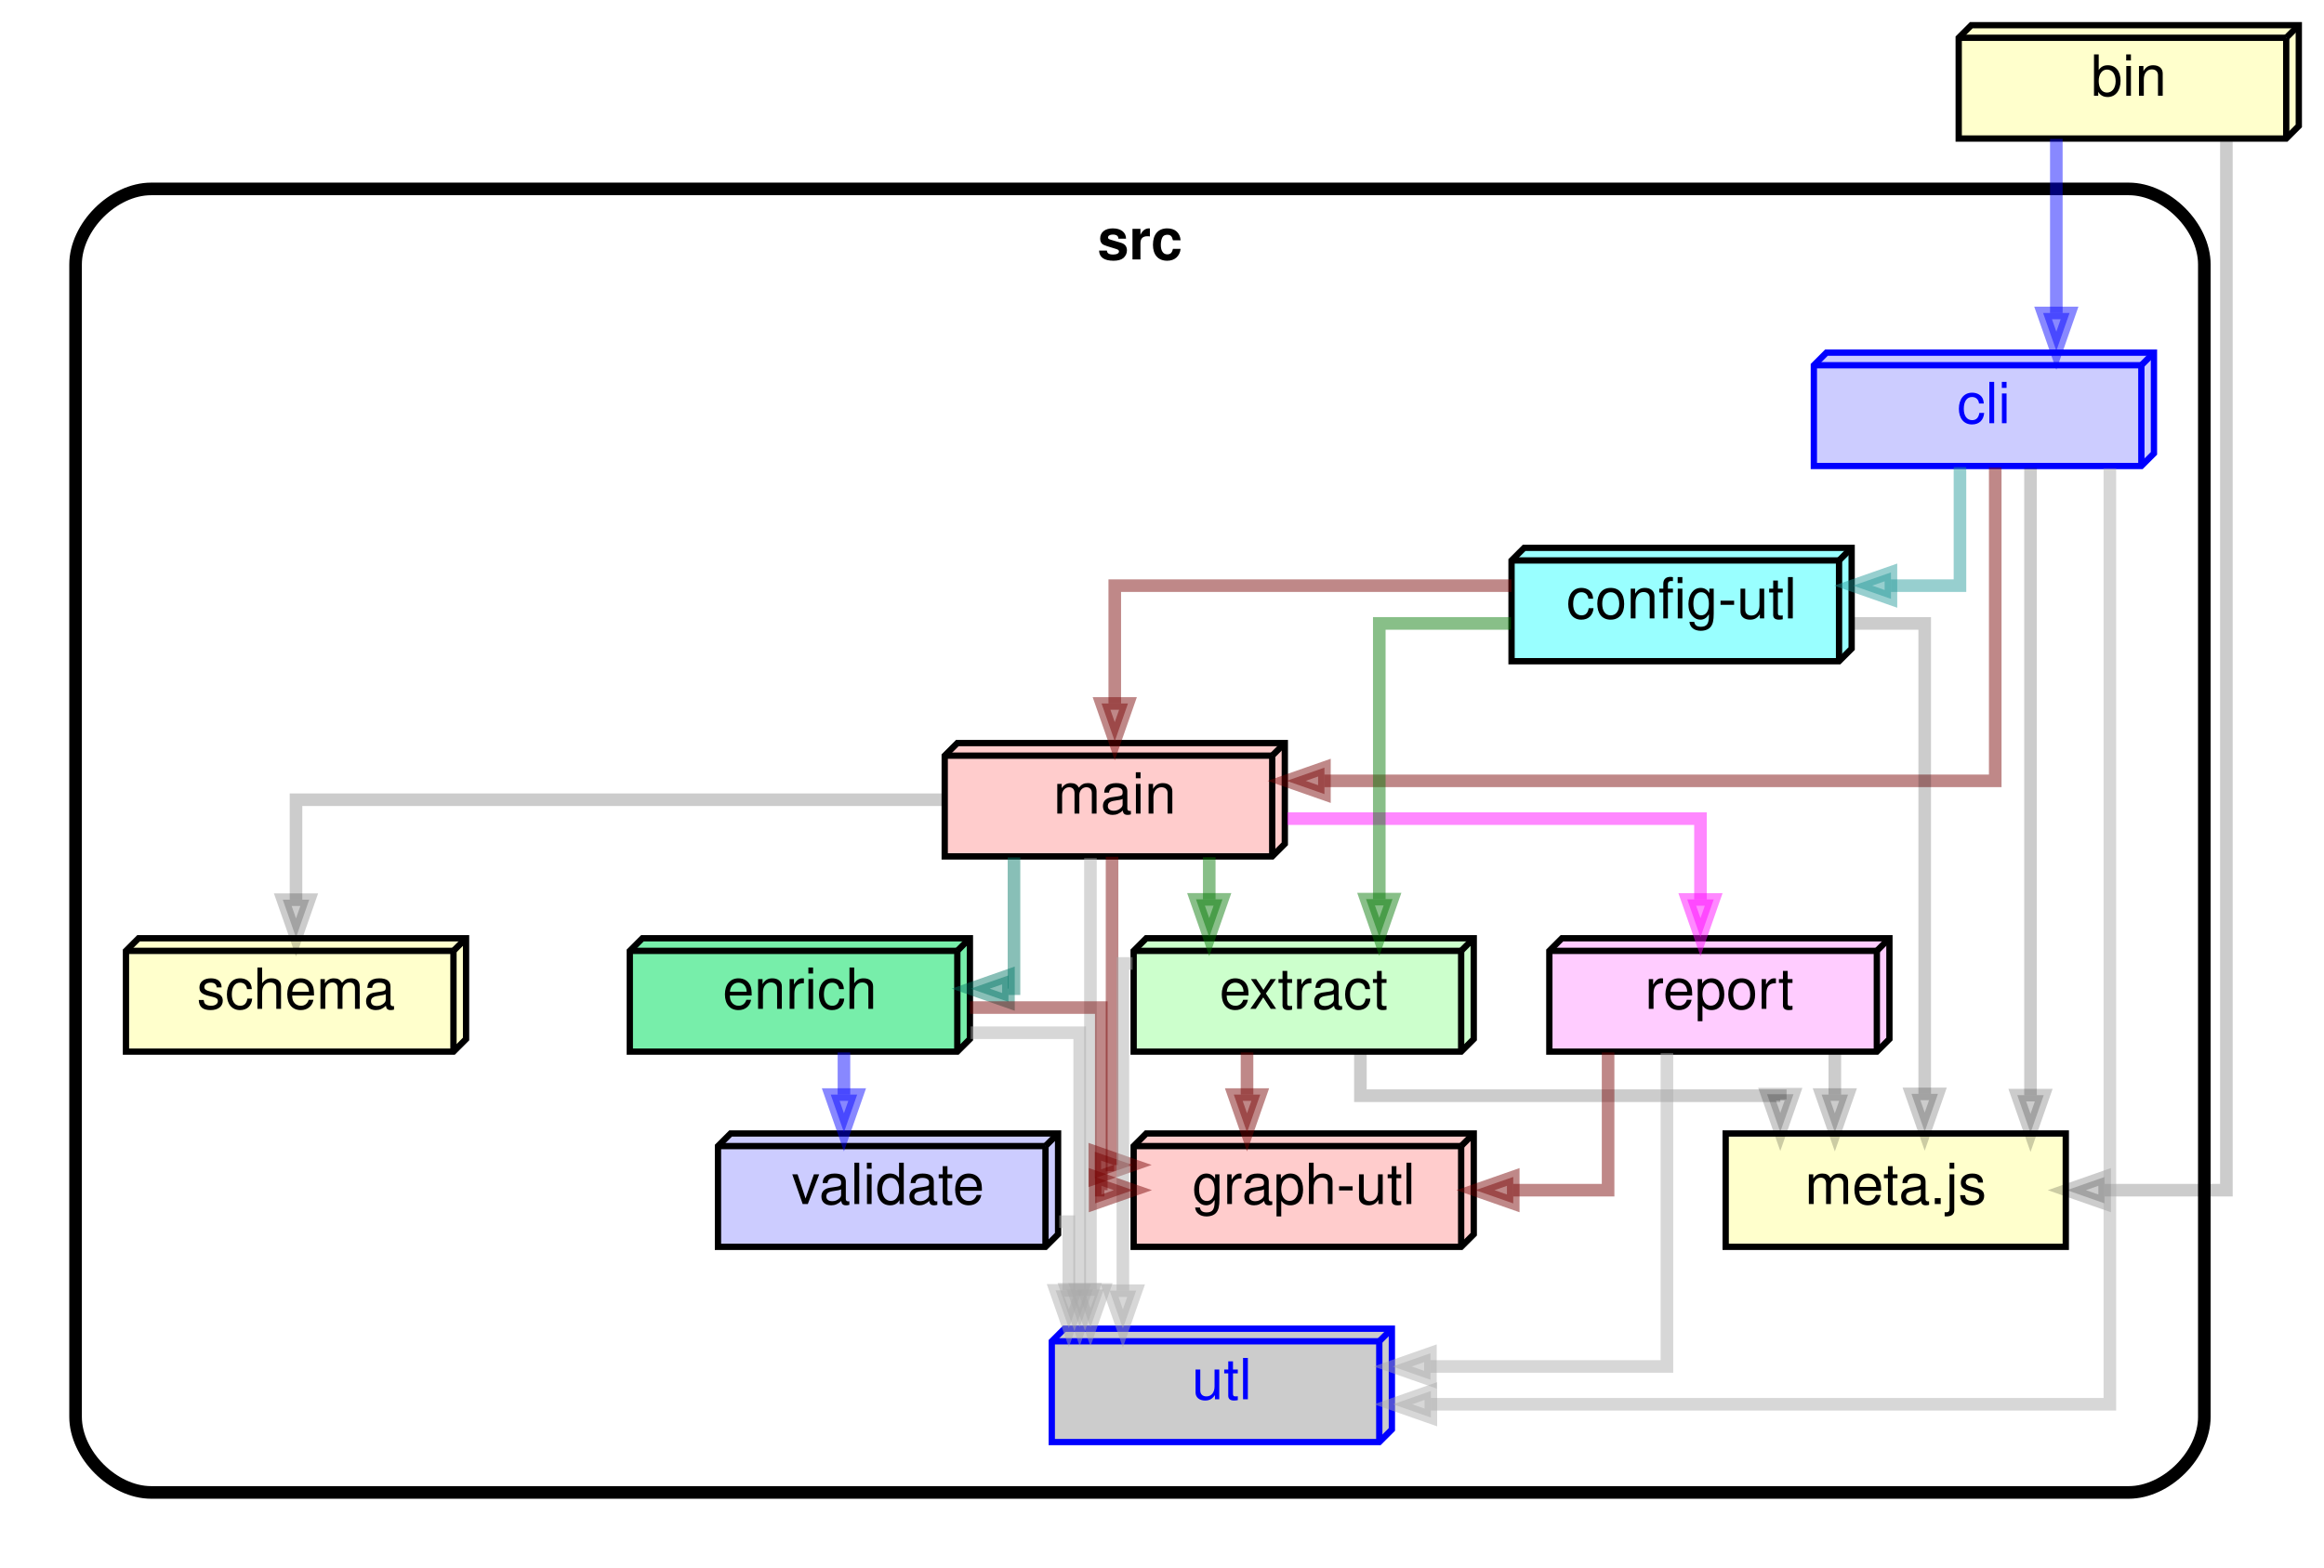
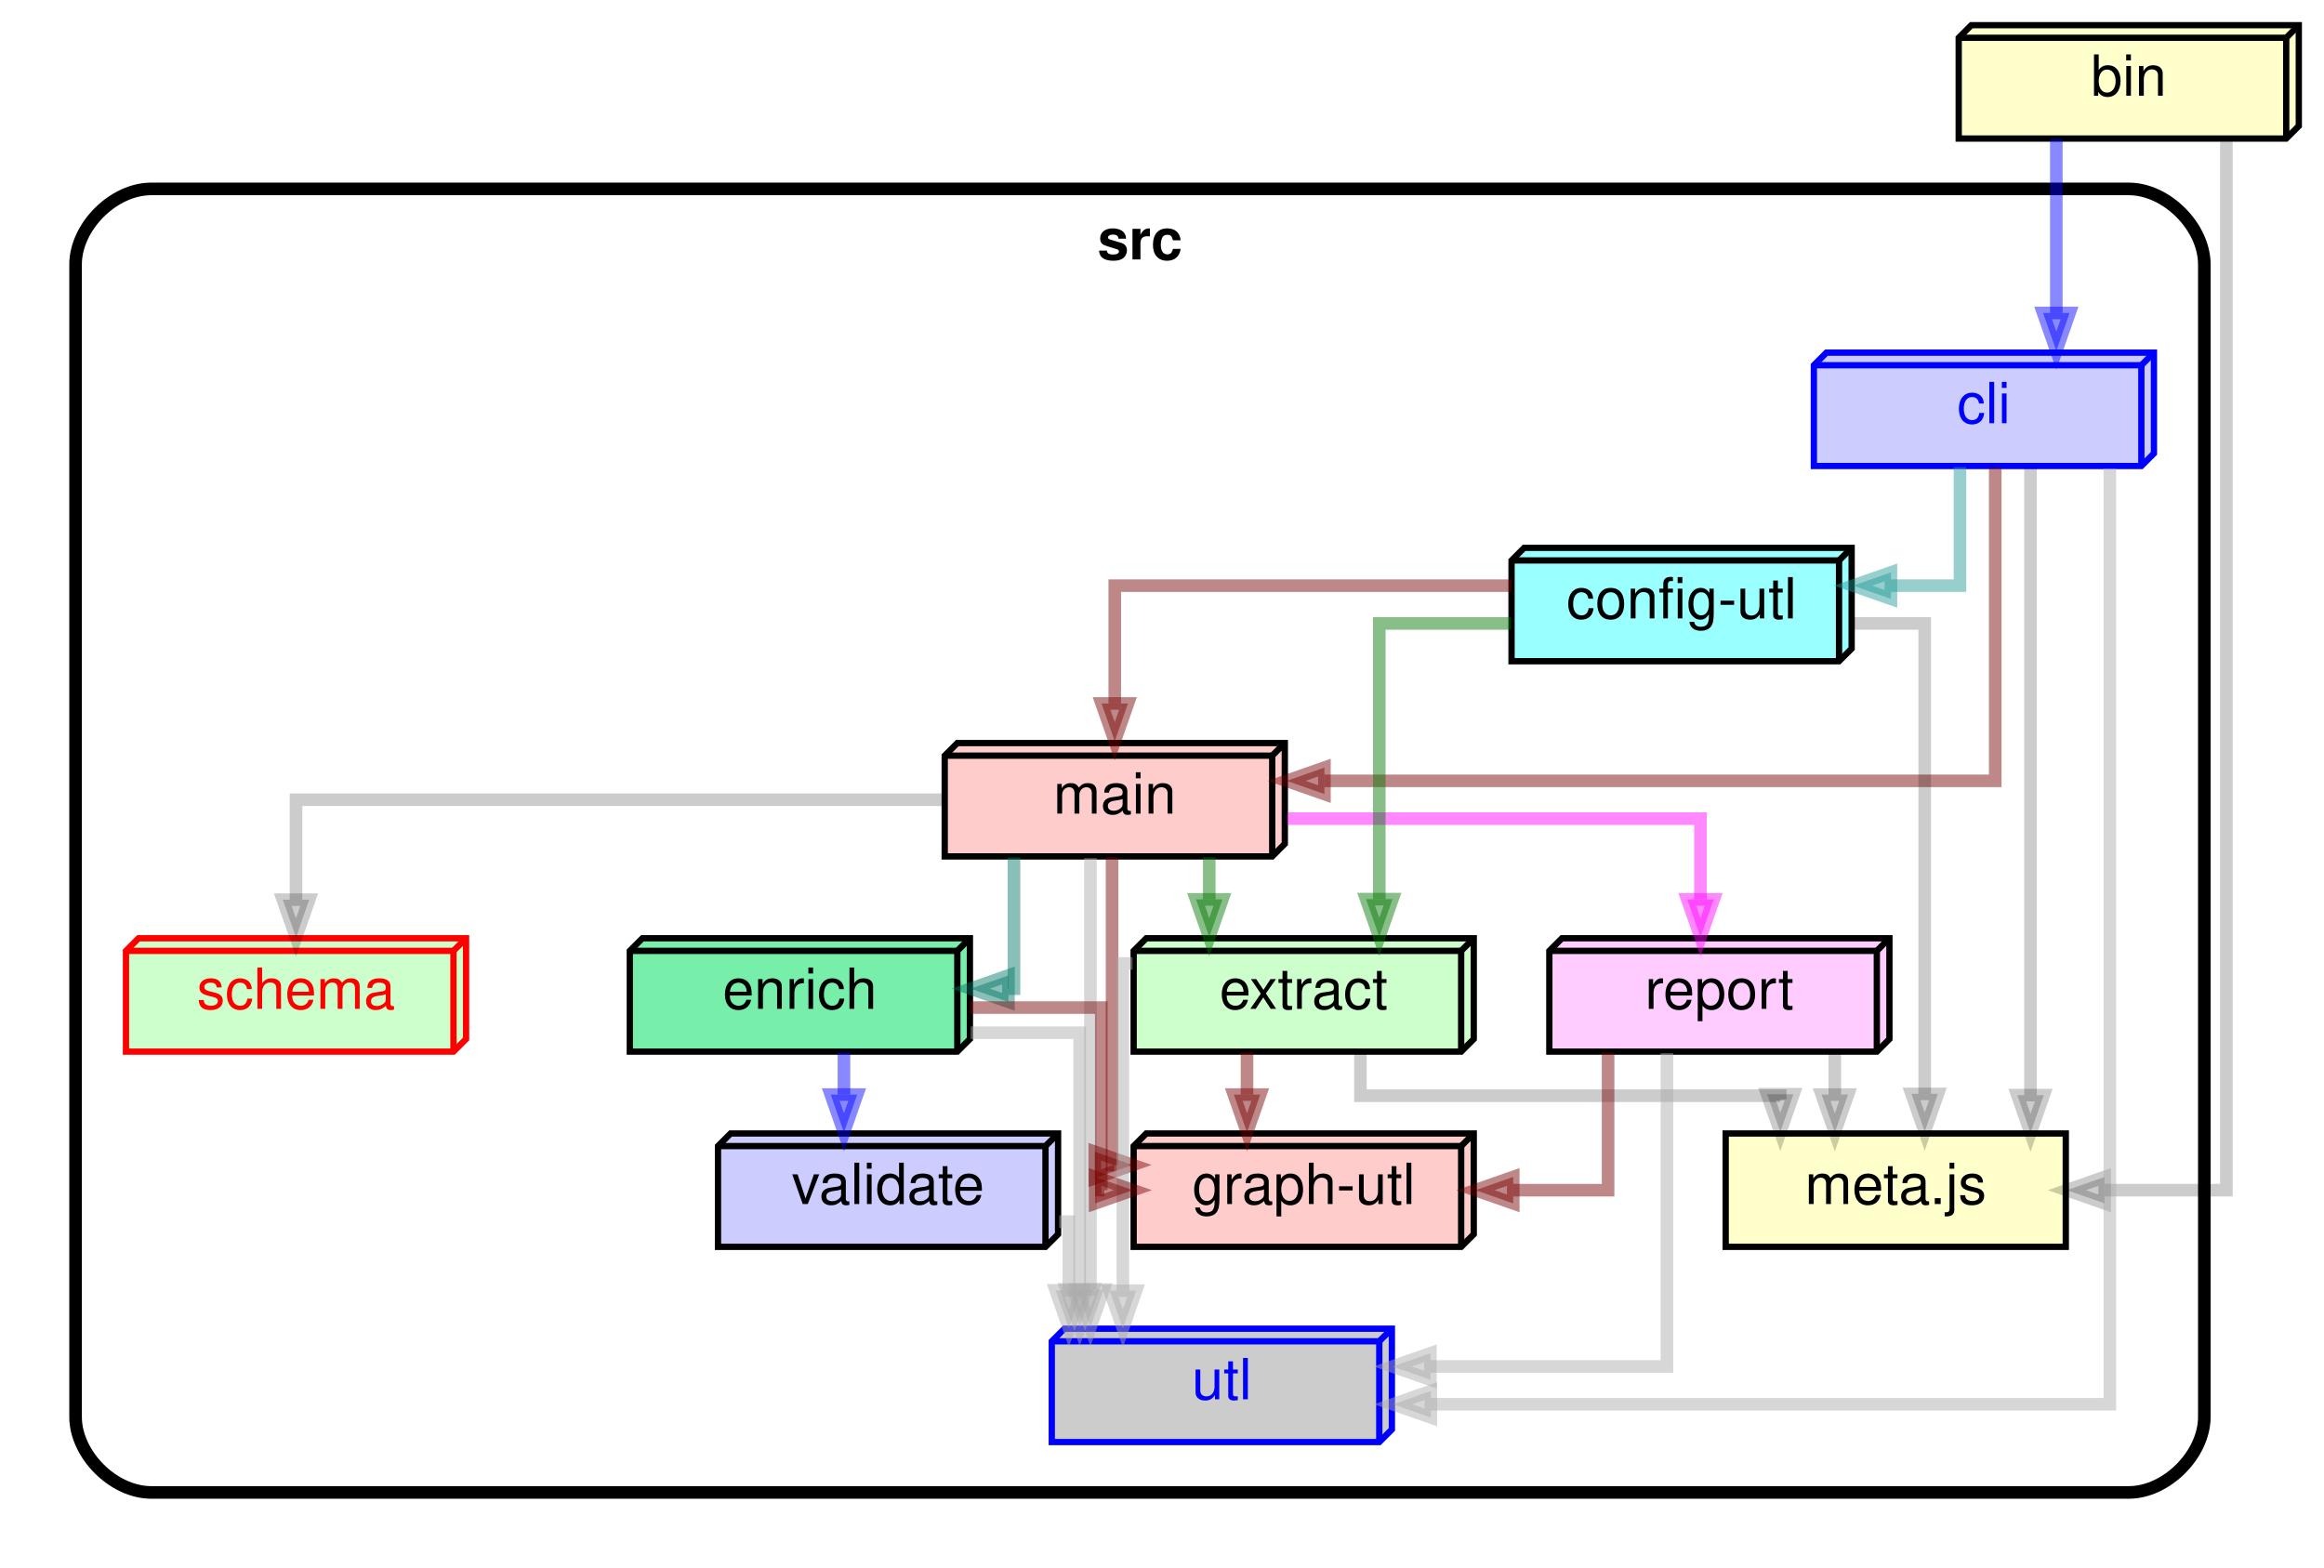
<svg xmlns="http://www.w3.org/2000/svg" xmlns:xlink="http://www.w3.org/1999/xlink" width="369pt" height="249pt" viewBox="0.00 0.00 369.00 249.00">
  <g id="graph0" class="graph" transform="scale(1 1) rotate(0) translate(4 245)">
    <polygon fill="white" stroke="transparent" points="-4,4 -4,-245 365,-245 365,4 -4,4" />
    <g id="clust1" class="cluster">
      <path fill="#ffffff" stroke="black" stroke-width="2" d="M20,-8C20,-8 334,-8 334,-8 340,-8 346,-14 346,-20 346,-20 346,-203 346,-203 346,-209 340,-215 334,-215 334,-215 20,-215 20,-215 14,-215 8,-209 8,-203 8,-203 8,-20 8,-20 8,-14 14,-8 20,-8" />
      <text text-anchor="middle" x="177" y="-203.8" font-family="Helvetica,sans-Serif" font-weight="bold" font-size="9.00">src</text>
    </g>
    <g id="node1" class="node">
      <g id="a_node1">
        <a xlink:href="https://github.com/sverweij/dependency-cruiser/blob/develop/bin/" xlink:title="bin">
          <polygon fill="#ffffcc" stroke="black" points="361,-241 309,-241 307,-239 307,-223 359,-223 361,-225 361,-241" />
          <polyline fill="none" stroke="black" points="359,-239 307,-239 " />
          <polyline fill="none" stroke="black" points="359,-239 359,-223 " />
          <polyline fill="none" stroke="black" points="359,-239 361,-241 " />
          <text text-anchor="middle" x="334" y="-229.8" font-family="Helvetica,sans-Serif" font-size="9.00">bin</text>
        </a>
      </g>
    </g>
    <g id="node2" class="node">
      <g id="a_node2">
        <a xlink:href="https://github.com/sverweij/dependency-cruiser/blob/develop/src/cli" xlink:title="not-reachable-from-folder-index">
          <polygon fill="#ccccff" stroke="blue" points="338,-189 286,-189 284,-187 284,-171 336,-171 338,-173 338,-189" />
          <polyline fill="none" stroke="blue" points="336,-187 284,-187 " />
          <polyline fill="none" stroke="blue" points="336,-187 336,-171 " />
          <polyline fill="none" stroke="blue" points="336,-187 338,-189 " />
          <text text-anchor="middle" x="311" y="-177.8" font-family="Helvetica,sans-Serif" font-size="9.00" fill="blue">cli</text>
        </a>
      </g>
    </g>
    <g id="edge1" class="edge">
      <path fill="none" stroke="#0000ff" stroke-width="2" stroke-opacity="0.467" d="M322.5,-222.94C322.5,-222.94 322.5,-195.3 322.5,-195.3" />
      <polygon fill="#0000ff" fill-opacity="0.467" stroke="#0000ff" stroke-width="2" stroke-opacity="0.467" points="324.6,-195.3 322.5,-189.3 320.4,-195.3 324.6,-195.3" />
    </g>
    <g id="node3" class="node">
      <g id="a_node3">
        <a xlink:href="https://github.com/sverweij/dependency-cruiser/blob/develop/src/meta.js" xlink:title="meta.js">
          <polygon fill="#ffffcc" stroke="black" points="324,-65 270,-65 270,-47 324,-47 324,-65" />
          <text text-anchor="middle" x="297" y="-53.8" font-family="Helvetica,sans-Serif" font-size="9.00">meta.js</text>
        </a>
      </g>
    </g>
    <g id="edge2" class="edge">
      <path fill="none" stroke="#000000" stroke-width="2" stroke-opacity="0.2" d="M349.5,-222.54C349.5,-185.98 349.5,-56 349.5,-56 349.5,-56 330.17,-56 330.17,-56" />
      <polygon fill="#000000" fill-opacity="0.2" stroke="#000000" stroke-width="2" stroke-opacity="0.2" points="330.17,-53.9 324.17,-56 330.17,-58.1 330.17,-53.9" />
    </g>
    <g id="edge5" class="edge">
      <path fill="none" stroke="#000000" stroke-width="2" stroke-opacity="0.2" d="M318.4,-170.68C318.4,-170.68 318.4,-71.09 318.4,-71.09" />
      <polygon fill="#000000" fill-opacity="0.2" stroke="#000000" stroke-width="2" stroke-opacity="0.2" points="320.5,-71.09 318.4,-65.09 316.3,-71.09 320.5,-71.09" />
    </g>
    <g id="node4" class="node">
      <g id="a_node4">
        <a xlink:href="https://github.com/sverweij/dependency-cruiser/blob/develop/src/main" xlink:title="main">
          <polygon fill="#ffcccc" stroke="black" points="200,-127 148,-127 146,-125 146,-109 198,-109 200,-111 200,-127" />
          <polyline fill="none" stroke="black" points="198,-125 146,-125 " />
          <polyline fill="none" stroke="black" points="198,-125 198,-109 " />
          <polyline fill="none" stroke="black" points="198,-125 200,-127 " />
          <text text-anchor="middle" x="173" y="-115.8" font-family="Helvetica,sans-Serif" font-size="9.00">main</text>
        </a>
      </g>
    </g>
    <g id="edge3" class="edge">
      <path fill="none" stroke="#770000" stroke-width="2" stroke-opacity="0.467" d="M312.8,-170.78C312.8,-154.19 312.8,-121 312.8,-121 312.8,-121 206.29,-121 206.29,-121" />
      <polygon fill="#770000" fill-opacity="0.467" stroke="#770000" stroke-width="2" stroke-opacity="0.467" points="206.29,-118.9 200.29,-121 206.29,-123.1 206.29,-118.9" />
    </g>
    <g id="node5" class="node">
      <g id="a_node5">
        <a xlink:href="https://github.com/sverweij/dependency-cruiser/blob/develop/src/config-utl" xlink:title="config-utl">
          <polygon fill="#99ffff" stroke="black" points="290,-158 238,-158 236,-156 236,-140 288,-140 290,-142 290,-158" />
          <polyline fill="none" stroke="black" points="288,-156 236,-156 " />
          <polyline fill="none" stroke="black" points="288,-156 288,-140 " />
          <polyline fill="none" stroke="black" points="288,-156 290,-158 " />
          <text text-anchor="middle" x="263" y="-146.8" font-family="Helvetica,sans-Serif" font-size="9.00">config-utl</text>
        </a>
      </g>
    </g>
    <g id="edge4" class="edge">
      <path fill="none" stroke="#229999" stroke-width="2" stroke-opacity="0.467" d="M307.2,-170.83C307.2,-162.67 307.2,-152 307.2,-152 307.2,-152 296.24,-152 296.24,-152" />
      <polygon fill="#229999" fill-opacity="0.467" stroke="#229999" stroke-width="2" stroke-opacity="0.467" points="296.24,-149.9 290.24,-152 296.24,-154.1 296.24,-149.9" />
    </g>
    <g id="node6" class="node">
      <g id="a_node6">
        <a xlink:href="https://github.com/sverweij/dependency-cruiser/blob/develop/src/utl" xlink:title="utl-module-not-shared-enough">
          <polygon fill="#cccccc" stroke="blue" points="217,-34 165,-34 163,-32 163,-16 215,-16 217,-18 217,-34" />
          <polyline fill="none" stroke="blue" points="215,-32 163,-32 " />
          <polyline fill="none" stroke="blue" points="215,-32 215,-16 " />
          <polyline fill="none" stroke="blue" points="215,-32 217,-34 " />
          <text text-anchor="middle" x="190" y="-22.8" font-family="Helvetica,sans-Serif" font-size="9.00" fill="blue">utl</text>
        </a>
      </g>
    </g>
    <g id="edge6" class="edge">
      <path fill="none" stroke="#aaaaaa" stroke-width="2" stroke-opacity="0.467" d="M331,-170.59C331,-136.58 331,-22 331,-22 331,-22 223.19,-22 223.19,-22" />
      <polygon fill="#aaaaaa" fill-opacity="0.467" stroke="#aaaaaa" stroke-width="2" stroke-opacity="0.467" points="223.19,-19.9 217.19,-22 223.19,-24.1 223.19,-19.9" />
    </g>
    <g id="edge19" class="edge">
      <path fill="none" stroke="#aaaaaa" stroke-width="2" stroke-opacity="0.467" d="M169.14,-108.74C169.14,-108.74 169.14,-40.22 169.14,-40.22" />
      <polygon fill="#aaaaaa" fill-opacity="0.467" stroke="#aaaaaa" stroke-width="2" stroke-opacity="0.467" points="171.24,-40.22 169.14,-34.22 167.04,-40.22 171.24,-40.22" />
    </g>
    <g id="node7" class="node">
      <g id="a_node7">
        <a xlink:href="https://github.com/sverweij/dependency-cruiser/blob/develop/src/extract" xlink:title="extract">
          <polygon fill="#ccffcc" stroke="black" points="230,-96 178,-96 176,-94 176,-78 228,-78 230,-80 230,-96" />
          <polyline fill="none" stroke="black" points="228,-94 176,-94 " />
          <polyline fill="none" stroke="black" points="228,-94 228,-78 " />
          <polyline fill="none" stroke="black" points="228,-94 230,-96 " />
          <text text-anchor="middle" x="203" y="-84.8" font-family="Helvetica,sans-Serif" font-size="9.00">extract</text>
        </a>
      </g>
    </g>
    <g id="edge17" class="edge">
      <path fill="none" stroke="#007700" stroke-width="2" stroke-opacity="0.467" d="M188,-108.87C188,-108.87 188,-102.18 188,-102.18" />
      <polygon fill="#007700" fill-opacity="0.467" stroke="#007700" stroke-width="2" stroke-opacity="0.467" points="190.1,-102.18 188,-96.18 185.9,-102.18 190.1,-102.18" />
    </g>
    <g id="node8" class="node">
      <g id="a_node8">
        <a xlink:href="https://github.com/sverweij/dependency-cruiser/blob/develop/src/enrich" xlink:title="enrich">
          <polygon fill="#77eeaa" stroke="black" points="150,-96 98,-96 96,-94 96,-78 148,-78 150,-80 150,-96" />
          <polyline fill="none" stroke="black" points="148,-94 96,-94 " />
          <polyline fill="none" stroke="black" points="148,-94 148,-78 " />
          <polyline fill="none" stroke="black" points="148,-94 150,-96 " />
          <text text-anchor="middle" x="123" y="-84.8" font-family="Helvetica,sans-Serif" font-size="9.00">enrich</text>
        </a>
      </g>
    </g>
    <g id="edge16" class="edge">
      <path fill="none" stroke="#007766" stroke-width="2" stroke-opacity="0.467" d="M157,-108.84C157,-100.01 157,-88 157,-88 157,-88 156.12,-88 156.12,-88" />
      <polygon fill="#007766" fill-opacity="0.467" stroke="#007766" stroke-width="2" stroke-opacity="0.467" points="156.12,-85.9 150.12,-88 156.12,-90.1 156.12,-85.9" />
    </g>
    <g id="node9" class="node">
      <g id="a_node9">
        <a xlink:href="https://github.com/sverweij/dependency-cruiser/blob/develop/src/graph-utl" xlink:title="graph-utl">
          <polygon fill="#ffcccc" stroke="black" points="230,-65 178,-65 176,-63 176,-47 228,-47 230,-49 230,-65" />
          <polyline fill="none" stroke="black" points="228,-63 176,-63 " />
          <polyline fill="none" stroke="black" points="228,-63 228,-47 " />
          <polyline fill="none" stroke="black" points="228,-63 230,-65 " />
          <text text-anchor="middle" x="203" y="-53.8" font-family="Helvetica,sans-Serif" font-size="9.00">graph-utl</text>
        </a>
      </g>
    </g>
    <g id="edge21" class="edge">
      <path fill="none" stroke="#770000" stroke-width="2" stroke-opacity="0.467" d="M172.57,-108.94C172.57,-92.62 172.57,-60 172.57,-60 172.57,-60 172.9,-60 172.9,-60" />
      <polygon fill="#770000" fill-opacity="0.467" stroke="#770000" stroke-width="2" stroke-opacity="0.467" points="169.83,-62.1 175.83,-60 169.83,-57.9 169.83,-62.1" />
    </g>
    <g id="node11" class="node">
      <g id="a_node11">
-         <a xlink:href="https://github.com/sverweij/dependency-cruiser/blob/develop/src/schema" xlink:title="schema">
-           <polygon fill="#ffffcc" stroke="black" points="70,-96 18,-96 16,-94 16,-78 68,-78 70,-80 70,-96" />
-           <polyline fill="none" stroke="black" points="68,-94 16,-94 " />
-           <polyline fill="none" stroke="black" points="68,-94 68,-78 " />
-           <polyline fill="none" stroke="black" points="68,-94 70,-96 " />
-           <text text-anchor="middle" x="43" y="-84.8" font-family="Helvetica,sans-Serif" font-size="9.00">schema</text>
+         <a xlink:href="https://github.com/sverweij/dependency-cruiser/blob/develop/src/schema" xlink:title="no-orphans">
+           <polygon fill="#ccffcc" stroke="red" points="70,-96 18,-96 16,-94 16,-78 68,-78 70,-80 70,-96" />
+           <polyline fill="none" stroke="red" points="68,-94 16,-94 " />
+           <polyline fill="none" stroke="red" points="68,-94 68,-78 " />
+           <polyline fill="none" stroke="red" points="68,-94 70,-96 " />
+           <text text-anchor="middle" x="43" y="-84.8" font-family="Helvetica,sans-Serif" font-size="9.00" fill="red">schema</text>
        </a>
      </g>
    </g>
    <g id="edge18" class="edge">
      <path fill="none" stroke="#000000" stroke-width="2" stroke-opacity="0.2" d="M145.75,-118C107.63,-118 43,-118 43,-118 43,-118 43,-102.13 43,-102.13" />
      <polygon fill="#000000" fill-opacity="0.2" stroke="#000000" stroke-width="2" stroke-opacity="0.2" points="45.1,-102.13 43,-96.13 40.9,-102.13 45.1,-102.13" />
    </g>
    <g id="node12" class="node">
      <g id="a_node12">
        <a xlink:href="https://github.com/sverweij/dependency-cruiser/blob/develop/src/report" xlink:title="report">
          <polygon fill="#ffccff" stroke="black" points="296,-96 244,-96 242,-94 242,-78 294,-78 296,-80 296,-96" />
          <polyline fill="none" stroke="black" points="294,-94 242,-94 " />
          <polyline fill="none" stroke="black" points="294,-94 294,-78 " />
          <polyline fill="none" stroke="black" points="294,-94 296,-96 " />
          <text text-anchor="middle" x="269" y="-84.8" font-family="Helvetica,sans-Serif" font-size="9.00">report</text>
        </a>
      </g>
    </g>
    <g id="edge20" class="edge">
      <path fill="none" stroke="#ff00ff" stroke-width="2" stroke-opacity="0.467" d="M200.4,-115C227.83,-115 266,-115 266,-115 266,-115 266,-102.17 266,-102.17" />
      <polygon fill="#ff00ff" fill-opacity="0.467" stroke="#ff00ff" stroke-width="2" stroke-opacity="0.467" points="268.1,-102.17 266,-96.17 263.9,-102.17 268.1,-102.17" />
    </g>
    <g id="edge9" class="edge">
      <path fill="none" stroke="#000000" stroke-width="2" stroke-opacity="0.2" d="M290.23,-146C296.61,-146 301.6,-146 301.6,-146 301.6,-146 301.6,-71.29 301.6,-71.29" />
      <polygon fill="#000000" fill-opacity="0.2" stroke="#000000" stroke-width="2" stroke-opacity="0.2" points="303.7,-71.29 301.6,-65.29 299.5,-71.29 303.7,-71.29" />
    </g>
    <g id="edge8" class="edge">
      <path fill="none" stroke="#770000" stroke-width="2" stroke-opacity="0.467" d="M236,-152C209.49,-152 173,-152 173,-152 173,-152 173,-133.29 173,-133.29" />
      <polygon fill="#770000" fill-opacity="0.467" stroke="#770000" stroke-width="2" stroke-opacity="0.467" points="175.1,-133.29 173,-127.29 170.9,-133.29 175.1,-133.29" />
    </g>
    <g id="edge7" class="edge">
      <path fill="none" stroke="#007700" stroke-width="2" stroke-opacity="0.467" d="M235.91,-146C225.03,-146 215,-146 215,-146 215,-146 215,-102.22 215,-102.22" />
      <polygon fill="#007700" fill-opacity="0.467" stroke="#007700" stroke-width="2" stroke-opacity="0.467" points="217.1,-102.22 215,-96.22 212.9,-102.22 217.1,-102.22" />
    </g>
    <g id="edge14" class="edge">
      <path fill="none" stroke="#000000" stroke-width="2" stroke-opacity="0.2" d="M212,-77.88C212,-74.29 212,-71 212,-71 212,-71 278.67,-71 278.67,-71 278.67,-71 278.67,-70.42 278.67,-70.42" />
      <polygon fill="#000000" fill-opacity="0.2" stroke="#000000" stroke-width="2" stroke-opacity="0.2" points="280.77,-71.24 278.67,-65.24 276.57,-71.24 280.77,-71.24" />
    </g>
    <g id="edge13" class="edge">
      <path fill="none" stroke="#aaaaaa" stroke-width="2" stroke-opacity="0.467" d="M175.83,-92C174.85,-92 174.29,-92 174.29,-92 174.29,-92 174.29,-40.04 174.29,-40.04" />
      <polygon fill="#aaaaaa" fill-opacity="0.467" stroke="#aaaaaa" stroke-width="2" stroke-opacity="0.467" points="176.39,-40.04 174.29,-34.04 172.19,-40.04 176.39,-40.04" />
    </g>
    <g id="edge15" class="edge">
      <path fill="none" stroke="#770000" stroke-width="2" stroke-opacity="0.467" d="M194,-77.87C194,-77.87 194,-71.18 194,-71.18" />
      <polygon fill="#770000" fill-opacity="0.467" stroke="#770000" stroke-width="2" stroke-opacity="0.467" points="196.1,-71.18 194,-65.18 191.9,-71.18 196.1,-71.18" />
    </g>
    <g id="edge11" class="edge">
      <path fill="none" stroke="#aaaaaa" stroke-width="2" stroke-opacity="0.467" d="M150.12,-81C159.37,-81 167.43,-81 167.43,-81 167.43,-81 167.43,-40.25 167.43,-40.25" />
      <polygon fill="#aaaaaa" fill-opacity="0.467" stroke="#aaaaaa" stroke-width="2" stroke-opacity="0.467" points="169.53,-40.25 167.43,-34.25 165.33,-40.25 169.53,-40.25" />
    </g>
    <g id="edge10" class="edge">
      <path fill="none" stroke="#770000" stroke-width="2" stroke-opacity="0.467" d="M150.01,-85C160.86,-85 170.86,-85 170.86,-85 170.86,-85 170.86,-56 170.86,-56 170.86,-56 171.36,-56 171.36,-56" />
      <polygon fill="#770000" fill-opacity="0.467" stroke="#770000" stroke-width="2" stroke-opacity="0.467" points="169.88,-58.1 175.88,-56 169.88,-53.9 169.88,-58.1" />
    </g>
    <g id="node10" class="node">
      <g id="a_node10">
        <a xlink:href="https://github.com/sverweij/dependency-cruiser/blob/develop/src/validate" xlink:title="validate">
          <polygon fill="#ccccff" stroke="black" points="164,-65 112,-65 110,-63 110,-47 162,-47 164,-49 164,-65" />
          <polyline fill="none" stroke="black" points="162,-63 110,-63 " />
          <polyline fill="none" stroke="black" points="162,-63 162,-47 " />
          <polyline fill="none" stroke="black" points="162,-63 164,-65 " />
          <text text-anchor="middle" x="137" y="-53.8" font-family="Helvetica,sans-Serif" font-size="9.00">validate</text>
        </a>
      </g>
    </g>
    <g id="edge12" class="edge">
      <path fill="none" stroke="#0000ff" stroke-width="2" stroke-opacity="0.467" d="M130,-77.87C130,-77.87 130,-71.18 130,-71.18" />
      <polygon fill="#0000ff" fill-opacity="0.467" stroke="#0000ff" stroke-width="2" stroke-opacity="0.467" points="132.1,-71.18 130,-65.18 127.9,-71.18 132.1,-71.18" />
    </g>
    <g id="edge25" class="edge">
      <path fill="none" stroke="#aaaaaa" stroke-width="2" stroke-opacity="0.467" d="M164.17,-51C165.15,-51 165.71,-51 165.71,-51 165.71,-51 165.71,-40.09 165.71,-40.09" />
      <polygon fill="#aaaaaa" fill-opacity="0.467" stroke="#aaaaaa" stroke-width="2" stroke-opacity="0.467" points="167.81,-40.09 165.71,-34.09 163.61,-40.09 167.81,-40.09" />
    </g>
    <g id="edge24" class="edge">
      <path fill="none" stroke="#000000" stroke-width="2" stroke-opacity="0.2" d="M287.33,-77.87C287.33,-77.87 287.33,-71.18 287.33,-71.18" />
      <polygon fill="#000000" fill-opacity="0.2" stroke="#000000" stroke-width="2" stroke-opacity="0.2" points="289.43,-71.18 287.33,-65.18 285.23,-71.18 289.43,-71.18" />
    </g>
    <g id="edge23" class="edge">
      <path fill="none" stroke="#aaaaaa" stroke-width="2" stroke-opacity="0.467" d="M260.67,-77.78C260.67,-61.19 260.67,-28 260.67,-28 260.67,-28 223.12,-28 223.12,-28" />
      <polygon fill="#aaaaaa" fill-opacity="0.467" stroke="#aaaaaa" stroke-width="2" stroke-opacity="0.467" points="223.12,-25.9 217.12,-28 223.12,-30.1 223.12,-25.9" />
    </g>
    <g id="edge22" class="edge">
      <path fill="none" stroke="#770000" stroke-width="2" stroke-opacity="0.467" d="M251.33,-77.87C251.33,-68.72 251.33,-56 251.33,-56 251.33,-56 236.27,-56 236.27,-56" />
      <polygon fill="#770000" fill-opacity="0.467" stroke="#770000" stroke-width="2" stroke-opacity="0.467" points="236.27,-53.9 230.27,-56 236.27,-58.1 236.27,-53.9" />
    </g>
  </g>
</svg>
